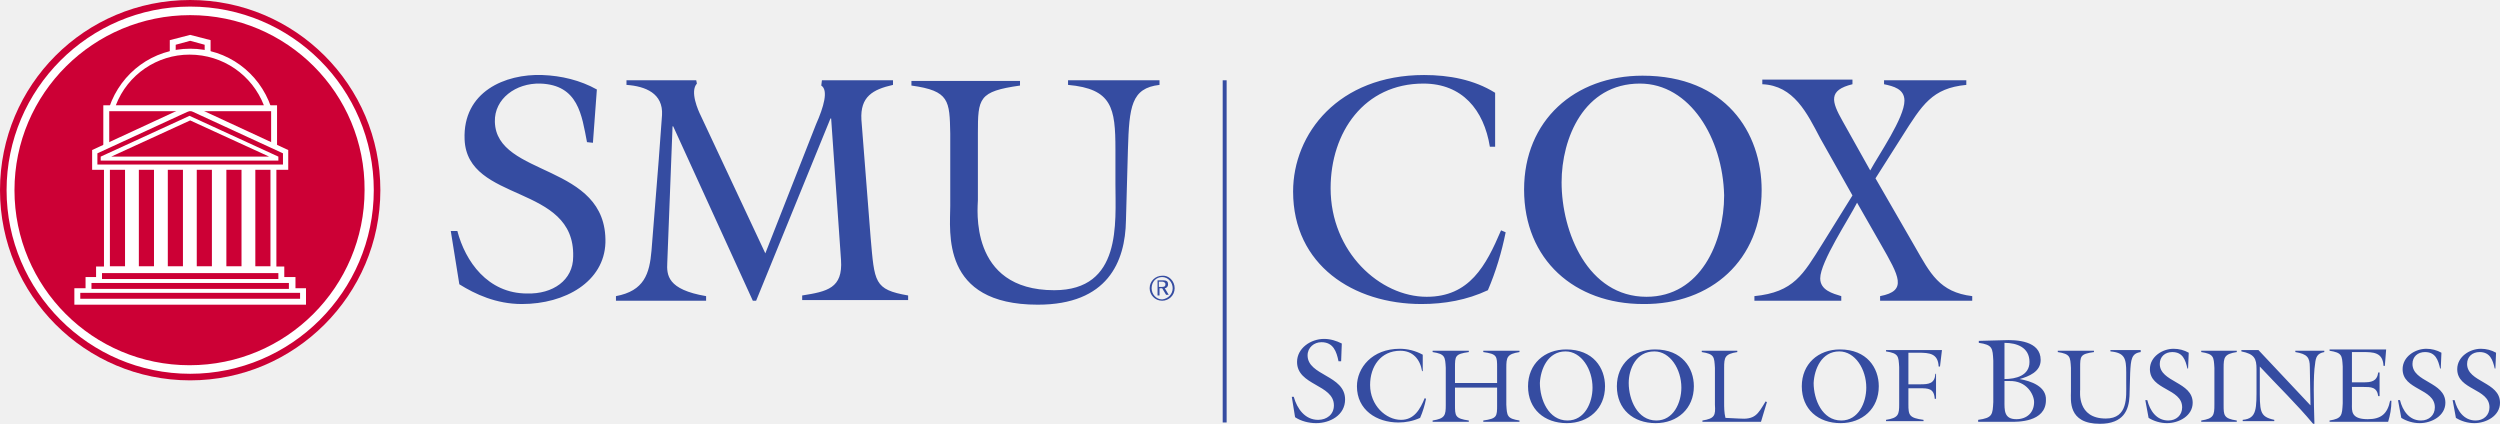
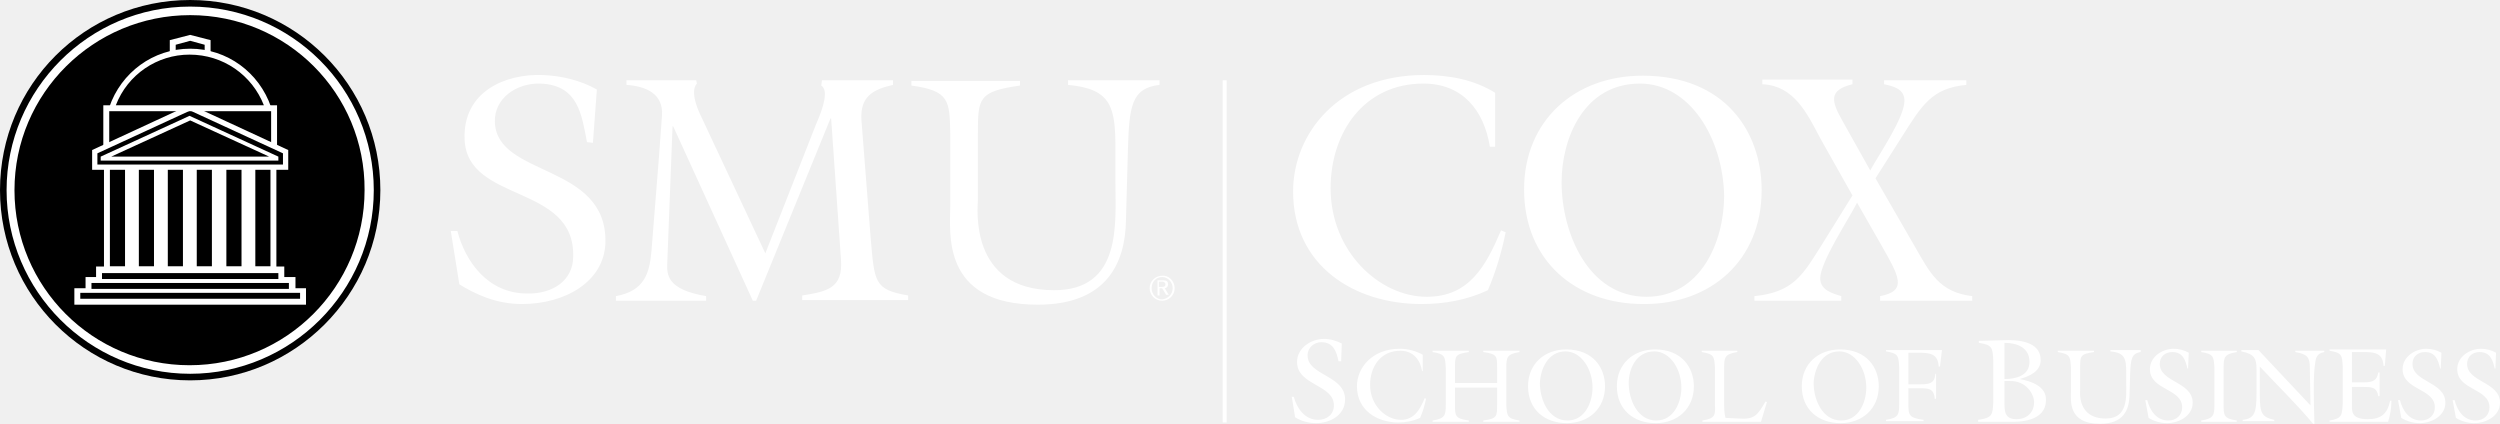
- <svg xmlns="http://www.w3.org/2000/svg" id="logo-smucox" class="logo-smucox" viewBox="0 0 379.9 64.4">
-   <path fill="#CC0035" class="vm-black" d="M28.9,57.8C12.9,57.8,0,44.8,0,28.9C0,12.9,12.9,0,28.9,0c15.9,0,28.9,12.9,28.9,28.9                   C57.8,44.8,44.8,57.8,28.9,57.8" />
+ <svg xmlns="http://www.w3.org/2000/svg" id="smu-cox" class="logo-smucox" viewBox="0 0 379.9 64.4">
+   <path fill="#000000" class="vm-black" d="M28.9,57.8C12.9,57.8,0,44.8,0,28.9C0,12.9,12.9,0,28.9,0c15.9,0,28.9,12.9,28.9,28.9                   C57.8,44.8,44.8,57.8,28.9,57.8" />
  <path fill="#FFFFFF" d="M28.9,56.8C13.5,56.8,1,44.2,1,28.9S13.5,1,28.9,1c15.4,0,27.9,12.5,27.9,27.9S44.2,56.8,28.9,56.8                   M28.9,2.3C14.2,2.3,2.2,14.2,2.2,28.9c0,14.7,11.9,26.6,26.6,26.6c14.7,0,26.6-11.9,26.6-26.6C55.5,14.2,43.6,2.3,28.9,2.3z" />
  <polyline fill="#FFFFFF" points="15.8,24.8 15.8,40.9 42,40.9 42,24.8 15.8,24.8 " />
-   <polyline fill="#CC0035" class="vm-black" points="19,40.5 19,25.5 16.7,25.5 16.7,40.5 19,40.5 " />
-   <polyline fill="#CC0035" class="vm-black" points="21.1,40.5 21.1,25.5 23.4,25.5 23.4,40.5 21.1,40.5 " />
-   <polyline fill="#CC0035" class="vm-black" points="25.5,40.5 25.5,25.5 27.8,25.5 27.8,40.5 25.5,40.5 " />
-   <polyline fill="#CC0035" class="vm-black" points="29.9,40.5 29.9,25.5 32.2,25.5 32.2,40.5 29.9,40.5 " />
-   <polyline fill="#CC0035" class="vm-black" points="34.4,40.5 34.4,25.5 36.7,25.5 36.7,40.5 34.4,40.5 " />
-   <polyline fill="#CC0035" class="vm-black" points="38.8,40.5 38.8,25.5 41.1,25.5 41.1,40.5 38.8,40.5 " />
-   <polyline fill="#CC0035" class="vm-black" points="16.1,24.4 16.1,16.4 41.6,16.4 41.6,24.4 16.1,24.4 " />
+   <polyline fill="#000000" class="vm-black" points="19,40.5 19,25.5 16.7,25.5 16.7,40.5 19,40.5 " />
+   <polyline fill="#000000" class="vm-black" points="21.1,40.5 21.1,25.5 23.4,25.5 23.4,40.5 21.1,40.5 " />
+   <polyline fill="#000000" class="vm-black" points="25.5,40.5 25.5,25.5 27.8,25.5 27.8,40.5 25.5,40.5 " />
+   <polyline fill="#000000" class="vm-black" points="29.9,40.5 29.9,25.5 32.2,25.5 32.2,40.5 29.9,40.5 " />
+   <polyline fill="#000000" class="vm-black" points="34.4,40.5 34.4,25.5 36.7,25.5 36.7,40.5 34.4,40.5 " />
+   <polyline fill="#000000" class="vm-black" points="38.8,40.5 38.8,25.5 41.1,25.5 41.1,40.5 38.8,40.5 " />
+   <polyline fill="#000000" class="vm-black" points="16.1,24.4 16.1,16.4 41.6,16.4 41.6,24.4 16.1,24.4 " />
  <path fill="#FFFFFF" d="M42.1,24.8H15.7V16h26.4V24.8z M16.6,23.9h24.6v-7.1H16.6V23.9z" />
-   <polyline fill="#E51932" points="28.9,24.7 42.7,24.7 42.7,23.5 28.9,17.2 15.1,23.5 15.1,24.7 28.9,24.7 " />
+   <polyline fill="#FFFFFF" points="28.9,24.7 42.7,24.7 42.7,23.5 28.9,17.2 15.1,23.5 15.1,24.7 28.9,24.7 " />
  <path fill="#FFFFFF" d="M43.8,25.8H14v-3l14.9-6.9l14.9,6.9V25.8 M17.7,23.6H40l-11.1-5.1L17.7,23.6z" />
-   <path fill="#CC0035" class="vm-black" d="M43,25H14.8v-1.7l14.1-6.5L43,23.3V25 M15.4,24.4h26.9v-0.6l-13.5-6.2l-13.5,6.2V24.4z" />
-   <path fill="#CC0035" class="vm-black" d="M28.9,7.8c-5.5,0-10.2,3.6-11.9,8.6h23.8C39.1,11.4,34.4,7.8,28.9,7.8" />
+   <path fill="#000000" class="vm-black" d="M43,25H14.8v-1.7l14.1-6.5L43,23.3V25 M15.4,24.4h26.9v-0.6l-13.5-6.2l-13.5,6.2V24.4z" />
+   <path fill="#000000" class="vm-black" d="M28.9,7.8c-5.5,0-10.2,3.6-11.9,8.6h23.8C39.1,11.4,34.4,7.8,28.9,7.8" />
  <path fill="#FFFFFF" d="M41.4,16.9h-25l0.2-0.6c1.8-5.3,6.7-8.9,12.3-8.9c5.6,0,10.5,3.6,12.3,8.9L41.4,16.9 M17.6,16h22.5                   c-1.8-4.6-6.2-7.7-11.3-7.7C23.9,8.3,19.4,11.3,17.6,16z" />
  <polyline fill="#FFFFFF" points="32,8 31.1,8 31.1,6.8 28.9,6.2 26.7,6.8 26.7,8 25.8,8 25.8,6.1 28.9,5.3 32,6.1 32,8 " />
  <polyline fill="#FFFFFF" points="11.7,45.8 11.7,44.2 46,44.2 46,45.8 11.7,45.8 " />
  <path fill="#FFFFFF" d="M46.5,46.3H11.3v-2.5h35.2V46.3z M12.2,45.4h33.4v-0.7H12.2V45.4z" />
  <polyline fill="#FFFFFF" points="13.4,44.2 13.4,42.6 44.4,42.6 44.4,44.2 13.4,44.2 " />
  <path fill="#FFFFFF" d="M44.8,44.6H13v-2.5h31.9V44.6z M13.8,43.8h30.1V43H13.8V43.8z" />
  <polyline fill="#FFFFFF" points="15,42.6 15,41 42.7,41 42.7,42.6 15,42.6 " />
  <path fill="#FFFFFF" d="M43.2,43H14.6v-2.5h28.6V43z M15.5,42.2h26.8v-0.7H15.5V42.2z" />
-   <polyline fill="#CC0035" class="vm-black" points="12.2,45.4 12.2,44.5 45.6,44.5 45.6,45.4 12.2,45.4 " />
-   <polyline fill="#CC0035" class="vm-black" points="13.9,43.9 13.9,43 43.9,43 43.9,43.9 13.9,43.9 " />
-   <polyline fill="#CC0035" class="vm-black" points="42.3,42.4 42.3,41.5 15.5,41.5 15.5,42.4 42.3,42.4 " />
-   <polyline fill="#CC0035" class="vm-black" points="28.9,18.3 40.9,23.8 16.9,23.8 28.9,18.3 " />
-   <path fill="#354CA1" class="vm-white" d="M227.1,22.3h-0.7c-0.9-5.6-4.2-9.6-10.1-9.6c-9,0-14.1,7.4-14.1,15.9c0,9.7,7.5,16.5,14.6,16.5                   c6.5,0,9-4.7,11.3-10.1l0.7,0.3c-0.6,3-1.5,6-2.7,8.8c-3.2,1.5-6.6,2.1-10.1,2.1c-10.3,0-19.5-5.9-19.5-17.1                   c0-8.8,6.9-17.7,19.9-17.7c3.8,0,7.6,0.7,10.8,2.7V22.3 M267.7,28.9c0-8.8-5.5-17.4-18.1-17.4c-10.3,0-18,6.8-18,17.3                   c0,10.7,7.7,17.4,18.1,17.4C260,46.3,267.7,39.5,267.7,28.9 M249.2,12.7c7.6,0,12.6,8.3,12.8,17c0,7.1-3.6,15.4-11.8,15.4                   c-8.9,0-12.9-9.8-12.9-17.4C237.3,21,240.7,12.7,249.2,12.7z M286.3,12.1v0.7c1.4,0.3,3.1,0.7,3.1,2.5c0,2.6-3.9,8.2-5.2,10.6                   l-4.2-7.5c-1.7-3-2.2-4.7,1.5-5.6v-0.7h-13.7v0.7c4.8,0.2,6.8,4.4,8.8,8.2l4.9,8.7l-4.6,7.4c-2.9,4.6-4.3,7.3-10.3,7.9v0.7h13.2V45                   c-1.3-0.4-3.2-0.9-3.2-2.7c0-2.5,4.4-9.1,5.6-11.5l3.6,6.3c2.8,4.9,4.1,7.1-0.1,7.9v0.7h14V45c-5-0.6-6.4-3.5-8.7-7.5l-6-10.4l4-6.3                   c3.1-4.9,4.6-7.4,9.8-7.9v-0.7H286.3 M90.1,21.7l0.6-8.1c-2.5-1.4-5.4-2.1-8.3-2.2c-5.6-0.2-12.1,2.5-11.8,9.8                   C71,30.9,87.4,27.9,87.1,39c0,3.6-3.1,5.7-7,5.6c-6,0-9.4-4.9-10.6-9.5l-1,0l1.3,8.1c2.4,1.5,5.6,3,9.5,3c6.6,0,12.5-3.4,12.7-9.3                   c0.3-12.2-16.6-9.9-16.8-18.4c-0.1-3.5,3.2-5.9,6.9-5.8c5.8,0.2,6.3,4.8,7.1,8.9L90.1,21.7 M116.3,38.5l-9.8-20.9                   c-0.4-0.8-1.7-3.7-0.6-4.9l-0.1-0.5H95.2l0,0.7c2.9,0.2,5.6,1.3,5.4,4.6l-0.5,6.8L99,38.1c-0.3,3.5-1.1,6.1-5.4,6.9l0,0.7h13.7                   l0-0.7c-5.9-1-6-3.2-5.9-5.1c0.3-7.8,0.8-20.7,0.8-20.7h0.1l12.1,26.5h0.5L126.2,18h0.1l1.5,21.5c0.3,4.3-2.1,4.8-5.9,5.4l0,0.7H138                   l0-0.7c-5.2-0.9-5.1-2-5.7-8.8l-1.4-17.9c-0.2-3.5,1.7-4.6,4.8-5.3l0-0.7h-10.8l-0.1,0.8c1.1,0.7,0.4,3.2-0.8,5.9L116.3,38.5                   M176.2,12.2h-13.9v0.7c6.7,0.6,7.2,3.5,7.2,9.8v5.2c0,6,1,16.2-9.3,16.2c-13.1,0-11.6-12.7-11.6-13.7V20.3c0-5.4,0.1-6.4,6.4-7.3                   v-0.7h-16.5v0.7c5.8,0.8,5.8,2.3,5.9,7.3v11c0,3.9-1.5,15,13.3,15c10.6,0,13.3-6.5,13.4-12.8l0.3-10.8c0.2-6.5,0.5-9.3,4.8-9.8V12.2                   M203.8,54.9l0.1-2.7c-0.8-0.4-1.7-0.7-2.7-0.7c-2,0-4.1,1.4-4.1,3.5c0,3.6,5.6,3.4,5.6,6.6c0,1.4-1.1,2.2-2.4,2.2                   c-2,0-3.2-1.7-3.7-3.5h-0.3l0.5,3.1c0.9,0.6,2.1,0.9,3.2,0.9c2.1,0,4.4-1.2,4.4-3.6c0-3.7-5.7-3.6-5.7-6.7c0-1.2,1-2,2.1-2                   c1.8,0,2.3,1.4,2.6,2.9H203.8 M216.2,56.5v-2.6c-1.1-0.6-2.3-0.9-3.5-0.9c-4.2,0-6.5,2.9-6.5,5.7c0,3.6,3,5.5,6.3,5.5                   c1.1,0,2.2-0.2,3.3-0.7c0.4-0.9,0.7-1.9,0.9-2.9l-0.2-0.1c-0.7,1.7-1.6,3.3-3.6,3.3c-2.3,0-4.7-2.2-4.7-5.3c0-2.8,1.6-5.2,4.6-5.2                   c1.9,0,3,1.3,3.3,3.1H216.2 M221.1,61.5v-2.6h6.4v2.6c0,1.8,0,2.1-2.1,2.4v0.2h5.5v-0.2c-1.9-0.3-1.9-0.7-2-2.4v-5.6                   c0-1.6,0.1-2.1,2-2.4v-0.2h-5.5v0.2c2.1,0.3,2.1,0.6,2.1,2.4v2.3h-6.4v-2.3c0-1.8,0-2.1,2.1-2.4v-0.2h-5.5v0.2                   c1.9,0.3,1.9,0.7,2,2.4v5.6c0,1.6-0.1,2.1-2,2.4v0.2h5.5v-0.2C221.1,63.6,221.1,63.2,221.1,61.5 M243.9,58.7c0-2.8-1.8-5.6-5.9-5.6                   c-3.3,0-5.8,2.2-5.8,5.6c0,3.5,2.5,5.6,5.9,5.6C241.4,64.3,243.9,62.1,243.9,58.7 M237.9,53.4c2.4,0,4.1,2.7,4.1,5.5                   c0,2.3-1.2,5-3.8,5c-2.9,0-4.2-3.2-4.2-5.7C234.1,56.1,235.2,53.4,237.9,53.4z M257.4,58.7c0-2.8-1.8-5.6-5.9-5.6                   c-3.3,0-5.8,2.2-5.8,5.6c0,3.5,2.5,5.6,5.9,5.6C254.9,64.3,257.4,62.1,257.4,58.7 M251.4,53.4c2.4,0,4.1,2.7,4.1,5.5                   c0,2.3-1.2,5-3.8,5c-2.9,0-4.2-3.2-4.2-5.7C247.5,56.1,248.6,53.4,251.4,53.4z M258.7,63.9v0.2h8.9l0.9-3l-0.2-0.1                   c-1.2,2-1.6,2.8-4.1,2.6l-2-0.1c-0.2-0.8-0.2-1.6-0.2-2.4v-5.2c0-1.6,0.1-2.1,2-2.4v-0.2h-5.4v0.2c1.9,0.3,1.9,0.7,2,2.4v5.6                   C260.7,63.1,260.6,63.6,258.7,63.9 M285.5,58.7c0-2.8-1.8-5.6-5.9-5.6c-3.3,0-5.8,2.2-5.8,5.6c0,3.5,2.5,5.6,5.9,5.6                   C283,64.3,285.5,62.1,285.5,58.7 M279.5,53.4c2.4,0,4.1,2.7,4.1,5.5c0,2.3-1.2,5-3.8,5c-2.9,0-4.2-3.2-4.2-5.7                   C275.7,56.1,276.8,53.4,279.5,53.4z M294.3,56.8h-0.2c-0.1,1.5-1,1.6-2.3,1.6H290v-4.8h1.5c1.7,0,3,0.1,3.1,2.1h0.2l0.3-2.5h-8.5                   v0.2c1.9,0.3,1.9,0.7,2,2.4v5.6c0,1.6-0.1,2.1-2,2.4v0.2h5.7v-0.2c-2.2-0.3-2.3-0.7-2.3-2.4v-2.4h1.7c1.3,0,2.2,0,2.3,1.6h0.2V56.8                   M306.9,57.6L306.9,57.6c1.4-0.4,3.2-1.1,3.2-2.9c0-2.9-3.6-3.1-5.7-3l-3.7,0.1v0.3c2.1,0.3,2.1,0.8,2.2,2.7v6.3                   c-0.1,1.9-0.1,2.4-2.3,2.7v0.3l5,0c0.9,0,5.3,0.1,5.3-3.3C311,58.7,308.6,57.9,306.9,57.6 M304.6,57.9l0.7,0                   c2.7-0.1,3.8,2.1,3.8,3.2c0,1.6-1.1,2.6-2.7,2.6c-1.9,0-1.8-1.4-1.8-2.8V57.9z M304.6,52.1c1.9,0,3.8,0.7,3.8,2.9                   c0,2.1-2.1,2.6-3.8,2.6V52.1z M325.3,53.2h-4.6v0.2c2.2,0.2,2.4,1.1,2.4,3.2v1.7c0,2,0.3,5.3-3.1,5.3c-4.4,0-3.9-4.1-3.9-4.4v-3.3                   c0-1.8,0-2.1,2.1-2.4v-0.2h-5.5v0.2c1.9,0.3,1.9,0.7,2,2.4v3.6c0,1.3-0.5,4.9,4.4,4.9c3.6,0,4.4-2.1,4.5-4.2l0.1-3.5                   c0.1-2.1,0.2-3,1.6-3.2V53.2 M332.5,56l0.1-2.4c-0.7-0.4-1.5-0.6-2.3-0.6c-1.7,0-3.6,1.2-3.6,3.1c0,3.2,4.9,2.9,4.9,5.8                   c0,1.2-0.9,2-2.1,2c-1.8,0-2.8-1.5-3.2-3.1H326l0.5,2.7c0.8,0.5,1.8,0.8,2.8,0.8c1.8,0,3.9-1.1,3.9-3.1c0-3.2-5-3.1-5-5.9                   c0-1.1,0.8-1.8,1.9-1.8c1.6,0,2,1.2,2.3,2.5H332.5 M337.9,61.5v-5.6c0-1.6,0.1-2.1,2-2.4v-0.2h-5.4v0.2c1.9,0.3,1.9,0.7,2,2.4v5.6                   c0,1.6-0.1,2.1-2,2.4v0.2h5.4v-0.2C337.9,63.6,337.9,63.1,337.9,61.5 M351.1,61.6l-7.9-8.4h-2.6v0.2c2,0.4,2.3,1.1,2.3,2.7v2.4                   c0,3.6,0.1,5.1-2.1,5.3v0.2h4.8v-0.2c-2.3-0.5-2.2-1.3-2.2-5.2v-2.9c2.7,2.9,5.6,5.7,8.1,8.7l0.2,0c-0.1-3.5-0.2-7.3,0.1-9.1                   c0.1-1,0.3-1.6,1.4-1.8v-0.2h-4.4v0.2c1.8,0.3,2.2,0.8,2.2,2.3L351.1,61.6 M354,63.9v0.2h8.9c0.3-1,0.5-2,0.5-3.2h-0.2                   c-0.4,2-1.4,2.8-3.4,2.8c-2.6,0-2.4-1.3-2.4-2.3v-2.6h1.7c1.2,0,2.1,0,2.3,1.4h0.2v-3.6h-0.2c-0.2,1.4-1.1,1.5-2.3,1.5h-1.7v-4.6                   h1.6c1.6,0,3.1,0,3.2,2.1h0.2l0.2-2.5H354v0.2c1.9,0.3,1.9,0.7,2,2.4v5.6C355.9,63.1,355.9,63.6,354,63.9 M370.9,56l0.1-2.4                   c-0.7-0.4-1.5-0.6-2.3-0.6c-1.7,0-3.6,1.2-3.6,3.1c0,3.2,4.9,2.9,4.9,5.8c0,1.2-0.9,2-2.1,2c-1.8,0-2.8-1.5-3.2-3.1h-0.3l0.5,2.7                   c0.8,0.5,1.8,0.8,2.8,0.8c1.8,0,3.9-1.1,3.9-3.1c0-3.2-5-3.1-5-5.9c0-1.1,0.8-1.8,1.9-1.8c1.6,0,2,1.2,2.3,2.5H370.9 M379.2,56                   l0.1-2.4c-0.7-0.4-1.5-0.6-2.3-0.6c-1.7,0-3.6,1.2-3.6,3.1c0,3.2,4.9,2.9,4.9,5.8c0,1.2-0.9,2-2.1,2c-1.8,0-2.8-1.5-3.2-3.1h-0.3                   l0.5,2.7c0.8,0.5,1.8,0.8,2.8,0.8c1.8,0,3.9-1.1,3.9-3.1c0-3.2-5-3.1-5-5.9c0-1.1,0.8-1.8,1.9-1.8c1.6,0,2,1.2,2.3,2.5H379.2" />
+   <polyline fill="#000000" class="vm-black" points="12.2,45.4 12.2,44.5 45.6,44.5 45.6,45.4 12.2,45.4 " />
+   <polyline fill="#000000" class="vm-black" points="13.9,43.9 13.9,43 43.9,43 43.9,43.9 13.9,43.9 " />
+   <polyline fill="#000000" class="vm-black" points="42.3,42.4 42.3,41.5 15.5,41.5 15.5,42.4 42.3,42.4 " />
+   <polyline fill="#000000" class="vm-black" points="28.9,18.3 40.9,23.8 16.9,23.8 28.9,18.3 " />
+   <path fill="#FFFFFF" class="vm-white" d="M227.1,22.3h-0.7c-0.9-5.6-4.2-9.6-10.1-9.6c-9,0-14.1,7.4-14.1,15.9c0,9.7,7.5,16.5,14.6,16.5                   c6.5,0,9-4.7,11.3-10.1l0.7,0.3c-0.6,3-1.5,6-2.7,8.8c-3.2,1.5-6.6,2.1-10.1,2.1c-10.3,0-19.5-5.9-19.5-17.1                   c0-8.8,6.9-17.7,19.9-17.7c3.8,0,7.6,0.7,10.8,2.7V22.3 M267.7,28.9c0-8.8-5.5-17.4-18.1-17.4c-10.3,0-18,6.8-18,17.3                   c0,10.7,7.7,17.4,18.1,17.4C260,46.3,267.7,39.5,267.7,28.9 M249.2,12.7c7.6,0,12.6,8.3,12.8,17c0,7.1-3.6,15.4-11.8,15.4                   c-8.9,0-12.9-9.8-12.9-17.4C237.3,21,240.7,12.7,249.2,12.7z M286.3,12.1v0.7c1.4,0.3,3.1,0.7,3.1,2.5c0,2.6-3.9,8.2-5.2,10.6                   l-4.2-7.5c-1.7-3-2.2-4.7,1.5-5.6v-0.7h-13.7v0.7c4.8,0.2,6.8,4.4,8.8,8.2l4.9,8.7l-4.6,7.4c-2.9,4.6-4.3,7.3-10.3,7.9v0.7h13.2V45                   c-1.3-0.4-3.2-0.9-3.2-2.7c0-2.5,4.4-9.1,5.6-11.5l3.6,6.3c2.8,4.9,4.1,7.1-0.1,7.9v0.7h14V45c-5-0.6-6.4-3.5-8.7-7.5l-6-10.4l4-6.3                   c3.1-4.9,4.6-7.4,9.8-7.9v-0.7H286.3 M90.1,21.7l0.6-8.1c-2.5-1.4-5.4-2.1-8.3-2.2c-5.6-0.2-12.1,2.5-11.8,9.8                   C71,30.9,87.4,27.9,87.1,39c0,3.6-3.1,5.7-7,5.6c-6,0-9.4-4.9-10.6-9.5l-1,0l1.3,8.1c2.4,1.5,5.6,3,9.5,3c6.6,0,12.5-3.4,12.7-9.3                   c0.3-12.2-16.6-9.9-16.8-18.4c-0.1-3.5,3.2-5.9,6.9-5.8c5.8,0.2,6.3,4.8,7.1,8.9L90.1,21.7 M116.3,38.5l-9.8-20.9                   c-0.4-0.8-1.7-3.7-0.6-4.9l-0.1-0.5H95.2l0,0.7c2.9,0.2,5.6,1.3,5.4,4.6l-0.5,6.8L99,38.1c-0.3,3.5-1.1,6.1-5.4,6.9l0,0.7h13.7                   l0-0.7c-5.9-1-6-3.2-5.9-5.1c0.3-7.8,0.8-20.7,0.8-20.7h0.1l12.1,26.5h0.5L126.2,18h0.1l1.5,21.5c0.3,4.3-2.1,4.8-5.9,5.4l0,0.7H138                   l0-0.7c-5.2-0.9-5.1-2-5.7-8.8l-1.4-17.9c-0.2-3.5,1.7-4.6,4.8-5.3l0-0.7h-10.8l-0.1,0.8c1.1,0.7,0.4,3.2-0.8,5.9L116.3,38.5                   M176.2,12.2h-13.9v0.7c6.7,0.6,7.2,3.5,7.2,9.8v5.2c0,6,1,16.2-9.3,16.2c-13.1,0-11.6-12.7-11.6-13.7V20.3c0-5.4,0.1-6.4,6.4-7.3                   v-0.7h-16.5v0.7c5.8,0.8,5.8,2.3,5.9,7.3v11c0,3.9-1.5,15,13.3,15c10.6,0,13.3-6.5,13.4-12.8l0.3-10.8c0.2-6.5,0.5-9.3,4.8-9.8V12.2                   M203.8,54.9l0.1-2.7c-0.8-0.4-1.7-0.7-2.7-0.7c-2,0-4.1,1.4-4.1,3.5c0,3.6,5.6,3.4,5.6,6.6c0,1.4-1.1,2.2-2.4,2.2                   c-2,0-3.2-1.7-3.7-3.5h-0.3l0.5,3.1c0.9,0.6,2.1,0.9,3.2,0.9c2.1,0,4.4-1.2,4.4-3.6c0-3.7-5.7-3.6-5.7-6.7c0-1.2,1-2,2.1-2                   c1.8,0,2.3,1.4,2.6,2.9H203.8 M216.2,56.5v-2.6c-1.1-0.6-2.3-0.9-3.5-0.9c-4.2,0-6.5,2.9-6.5,5.7c0,3.6,3,5.5,6.3,5.5                   c1.1,0,2.2-0.2,3.3-0.7c0.4-0.9,0.7-1.9,0.9-2.9l-0.2-0.1c-0.7,1.7-1.6,3.3-3.6,3.3c-2.3,0-4.7-2.2-4.7-5.3c0-2.8,1.6-5.2,4.6-5.2                   c1.9,0,3,1.3,3.3,3.1H216.2 M221.1,61.5v-2.6h6.4v2.6c0,1.8,0,2.1-2.1,2.4v0.2h5.5v-0.2c-1.9-0.3-1.9-0.7-2-2.4v-5.6                   c0-1.6,0.1-2.1,2-2.4v-0.2h-5.5v0.2c2.1,0.3,2.1,0.6,2.1,2.4v2.3h-6.4v-2.3c0-1.8,0-2.1,2.1-2.4v-0.2h-5.5v0.2                   c1.9,0.3,1.9,0.7,2,2.4v5.6c0,1.6-0.1,2.1-2,2.4v0.2h5.5v-0.2C221.1,63.6,221.1,63.2,221.1,61.5 M243.9,58.7c0-2.8-1.8-5.6-5.9-5.6                   c-3.3,0-5.8,2.2-5.8,5.6c0,3.5,2.5,5.6,5.9,5.6C241.4,64.3,243.9,62.1,243.9,58.7 M237.9,53.4c2.4,0,4.1,2.7,4.1,5.5                   c0,2.3-1.2,5-3.8,5c-2.9,0-4.2-3.2-4.2-5.7C234.1,56.1,235.2,53.4,237.9,53.4z M257.4,58.7c0-2.8-1.8-5.6-5.9-5.6                   c-3.3,0-5.8,2.2-5.8,5.6c0,3.5,2.5,5.6,5.9,5.6C254.9,64.3,257.4,62.1,257.4,58.7 M251.4,53.4c2.4,0,4.1,2.7,4.1,5.5                   c0,2.3-1.2,5-3.8,5c-2.9,0-4.2-3.2-4.2-5.7C247.5,56.1,248.6,53.4,251.4,53.4z M258.7,63.9v0.2h8.9l0.9-3l-0.2-0.1                   c-1.2,2-1.6,2.8-4.1,2.6l-2-0.1c-0.2-0.8-0.2-1.6-0.2-2.4v-5.2c0-1.6,0.1-2.1,2-2.4v-0.2h-5.4v0.2c1.9,0.3,1.9,0.7,2,2.4v5.6                   C260.7,63.1,260.6,63.6,258.7,63.9 M285.5,58.7c0-2.8-1.8-5.6-5.9-5.6c-3.3,0-5.8,2.2-5.8,5.6c0,3.5,2.5,5.6,5.9,5.6                   C283,64.3,285.5,62.1,285.5,58.7 M279.5,53.4c2.4,0,4.1,2.7,4.1,5.5c0,2.3-1.2,5-3.8,5c-2.9,0-4.2-3.2-4.2-5.7                   C275.7,56.1,276.8,53.4,279.5,53.4z M294.3,56.8h-0.2c-0.1,1.5-1,1.6-2.3,1.6H290v-4.8h1.5c1.7,0,3,0.1,3.1,2.1h0.2l0.3-2.5h-8.5                   v0.2c1.9,0.3,1.9,0.7,2,2.4v5.6c0,1.6-0.1,2.1-2,2.4v0.2h5.7v-0.2c-2.2-0.3-2.3-0.7-2.3-2.4v-2.4h1.7c1.3,0,2.2,0,2.3,1.6h0.2V56.8                   M306.9,57.6L306.9,57.6c1.4-0.4,3.2-1.1,3.2-2.9c0-2.9-3.6-3.1-5.7-3l-3.7,0.1v0.3c2.1,0.3,2.1,0.8,2.2,2.7v6.3                   c-0.1,1.9-0.1,2.4-2.3,2.7v0.3l5,0c0.9,0,5.3,0.1,5.3-3.3C311,58.7,308.6,57.9,306.9,57.6 M304.6,57.9l0.7,0                   c2.7-0.1,3.8,2.1,3.8,3.2c0,1.6-1.1,2.6-2.7,2.6c-1.9,0-1.8-1.4-1.8-2.8V57.9z M304.6,52.1c1.9,0,3.8,0.7,3.8,2.9                   c0,2.1-2.1,2.6-3.8,2.6V52.1z M325.3,53.2h-4.6v0.2c2.2,0.2,2.4,1.1,2.4,3.2v1.7c0,2,0.3,5.3-3.1,5.3c-4.4,0-3.9-4.1-3.9-4.4v-3.3                   c0-1.8,0-2.1,2.1-2.4v-0.2h-5.5v0.2c1.9,0.3,1.9,0.7,2,2.4v3.6c0,1.3-0.5,4.9,4.4,4.9c3.6,0,4.4-2.1,4.5-4.2l0.1-3.5                   c0.1-2.1,0.2-3,1.6-3.2V53.2 M332.5,56l0.1-2.4c-0.7-0.4-1.5-0.6-2.3-0.6c-1.7,0-3.6,1.2-3.6,3.1c0,3.2,4.9,2.9,4.9,5.8                   c0,1.2-0.9,2-2.1,2c-1.8,0-2.8-1.5-3.2-3.1H326l0.5,2.7c0.8,0.5,1.8,0.8,2.8,0.8c1.8,0,3.9-1.1,3.9-3.1c0-3.2-5-3.1-5-5.9                   c0-1.1,0.8-1.8,1.9-1.8c1.6,0,2,1.2,2.3,2.5H332.5 M337.9,61.5v-5.6c0-1.6,0.1-2.1,2-2.4v-0.2h-5.4v0.2c1.9,0.3,1.9,0.7,2,2.4v5.6                   c0,1.6-0.1,2.1-2,2.4v0.2h5.4v-0.2C337.9,63.6,337.9,63.1,337.9,61.5 M351.1,61.6l-7.9-8.4h-2.6v0.2c2,0.4,2.3,1.1,2.3,2.7v2.4                   c0,3.6,0.1,5.1-2.1,5.3v0.2h4.8v-0.2c-2.3-0.5-2.2-1.3-2.2-5.2v-2.9c2.7,2.9,5.6,5.7,8.1,8.7l0.2,0c-0.1-3.5-0.2-7.3,0.1-9.1                   c0.1-1,0.3-1.6,1.4-1.8v-0.2h-4.4v0.2c1.8,0.3,2.2,0.8,2.2,2.3L351.1,61.6 M354,63.9v0.2h8.9c0.3-1,0.5-2,0.5-3.2h-0.2                   c-0.4,2-1.4,2.8-3.4,2.8c-2.6,0-2.4-1.3-2.4-2.3v-2.6h1.7c1.2,0,2.1,0,2.3,1.4h0.2v-3.6h-0.2c-0.2,1.4-1.1,1.5-2.3,1.5h-1.7v-4.6                   h1.6c1.6,0,3.1,0,3.2,2.1h0.2l0.2-2.5H354v0.2c1.9,0.3,1.9,0.7,2,2.4v5.6C355.9,63.1,355.9,63.6,354,63.9 M370.9,56l0.1-2.4                   c-0.7-0.4-1.5-0.6-2.3-0.6c-1.7,0-3.6,1.2-3.6,3.1c0,3.2,4.9,2.9,4.9,5.8c0,1.2-0.9,2-2.1,2c-1.8,0-2.8-1.5-3.2-3.1h-0.3l0.5,2.7                   c0.8,0.5,1.8,0.8,2.8,0.8c1.8,0,3.9-1.1,3.9-3.1c0-3.2-5-3.1-5-5.9c0-1.1,0.8-1.8,1.9-1.8c1.6,0,2,1.2,2.3,2.5H370.9 M379.2,56                   l0.1-2.4c-0.7-0.4-1.5-0.6-2.3-0.6c-1.7,0-3.6,1.2-3.6,3.1c0,3.2,4.9,2.9,4.9,5.8c0,1.2-0.9,2-2.1,2c-1.8,0-2.8-1.5-3.2-3.1h-0.3                   l0.5,2.7c0.8,0.5,1.8,0.8,2.8,0.8c1.8,0,3.9-1.1,3.9-3.1c0-3.2-5-3.1-5-5.9c0-1.1,0.8-1.8,1.9-1.8c1.6,0,2,1.2,2.3,2.5H379.2" />
  <g>
-     <rect x="185.8" y="12.2" fill="#354CA1" class="vm-white" width="0.6" height="52" />
+     <rect x="185.8" y="12.2" fill="#FFFFFF" class="vm-white" width="0.6" height="52" />
  </g>
-   <path fill="#354CA1" class="vm-white" d="M178.5,43.8c0,1.1-0.9,1.9-1.9,1.9c-1.1,0-1.9-0.9-1.9-1.9c0-1.1,0.9-1.9,1.9-1.9                   C177.6,41.8,178.5,42.7,178.5,43.8 M178.2,43.8c0-0.9-0.7-1.7-1.6-1.7c-0.9,0-1.6,0.7-1.6,1.7c0,0.9,0.7,1.7,1.6,1.7                   C177.5,45.4,178.2,44.7,178.2,43.8z M176.2,44.9h-0.3v-2.3h0.9c0.5,0,0.7,0.2,0.7,0.6c0,0.4-0.3,0.6-0.5,0.6l0.6,1h-0.4l-0.6-1h-0.4                   V44.9z M176.5,43.6c0.3,0,0.6,0,0.6-0.4c0-0.3-0.3-0.4-0.5-0.4h-0.5v0.8H176.5z" />
+   <path fill="#FFFFFF" class="vm-white" d="M178.5,43.8c0,1.1-0.9,1.9-1.9,1.9c-1.1,0-1.9-0.9-1.9-1.9c0-1.1,0.9-1.9,1.9-1.9                   C177.6,41.8,178.5,42.7,178.5,43.8 M178.2,43.8c0-0.9-0.7-1.7-1.6-1.7c-0.9,0-1.6,0.7-1.6,1.7c0,0.9,0.7,1.7,1.6,1.7                   C177.5,45.4,178.2,44.7,178.2,43.8z M176.2,44.9h-0.3v-2.3h0.9c0.5,0,0.7,0.2,0.7,0.6c0,0.4-0.3,0.6-0.5,0.6l0.6,1h-0.4l-0.6-1h-0.4                   V44.9z M176.5,43.6c0.3,0,0.6,0,0.6-0.4c0-0.3-0.3-0.4-0.5-0.4h-0.5v0.8H176.5z" />
</svg>
